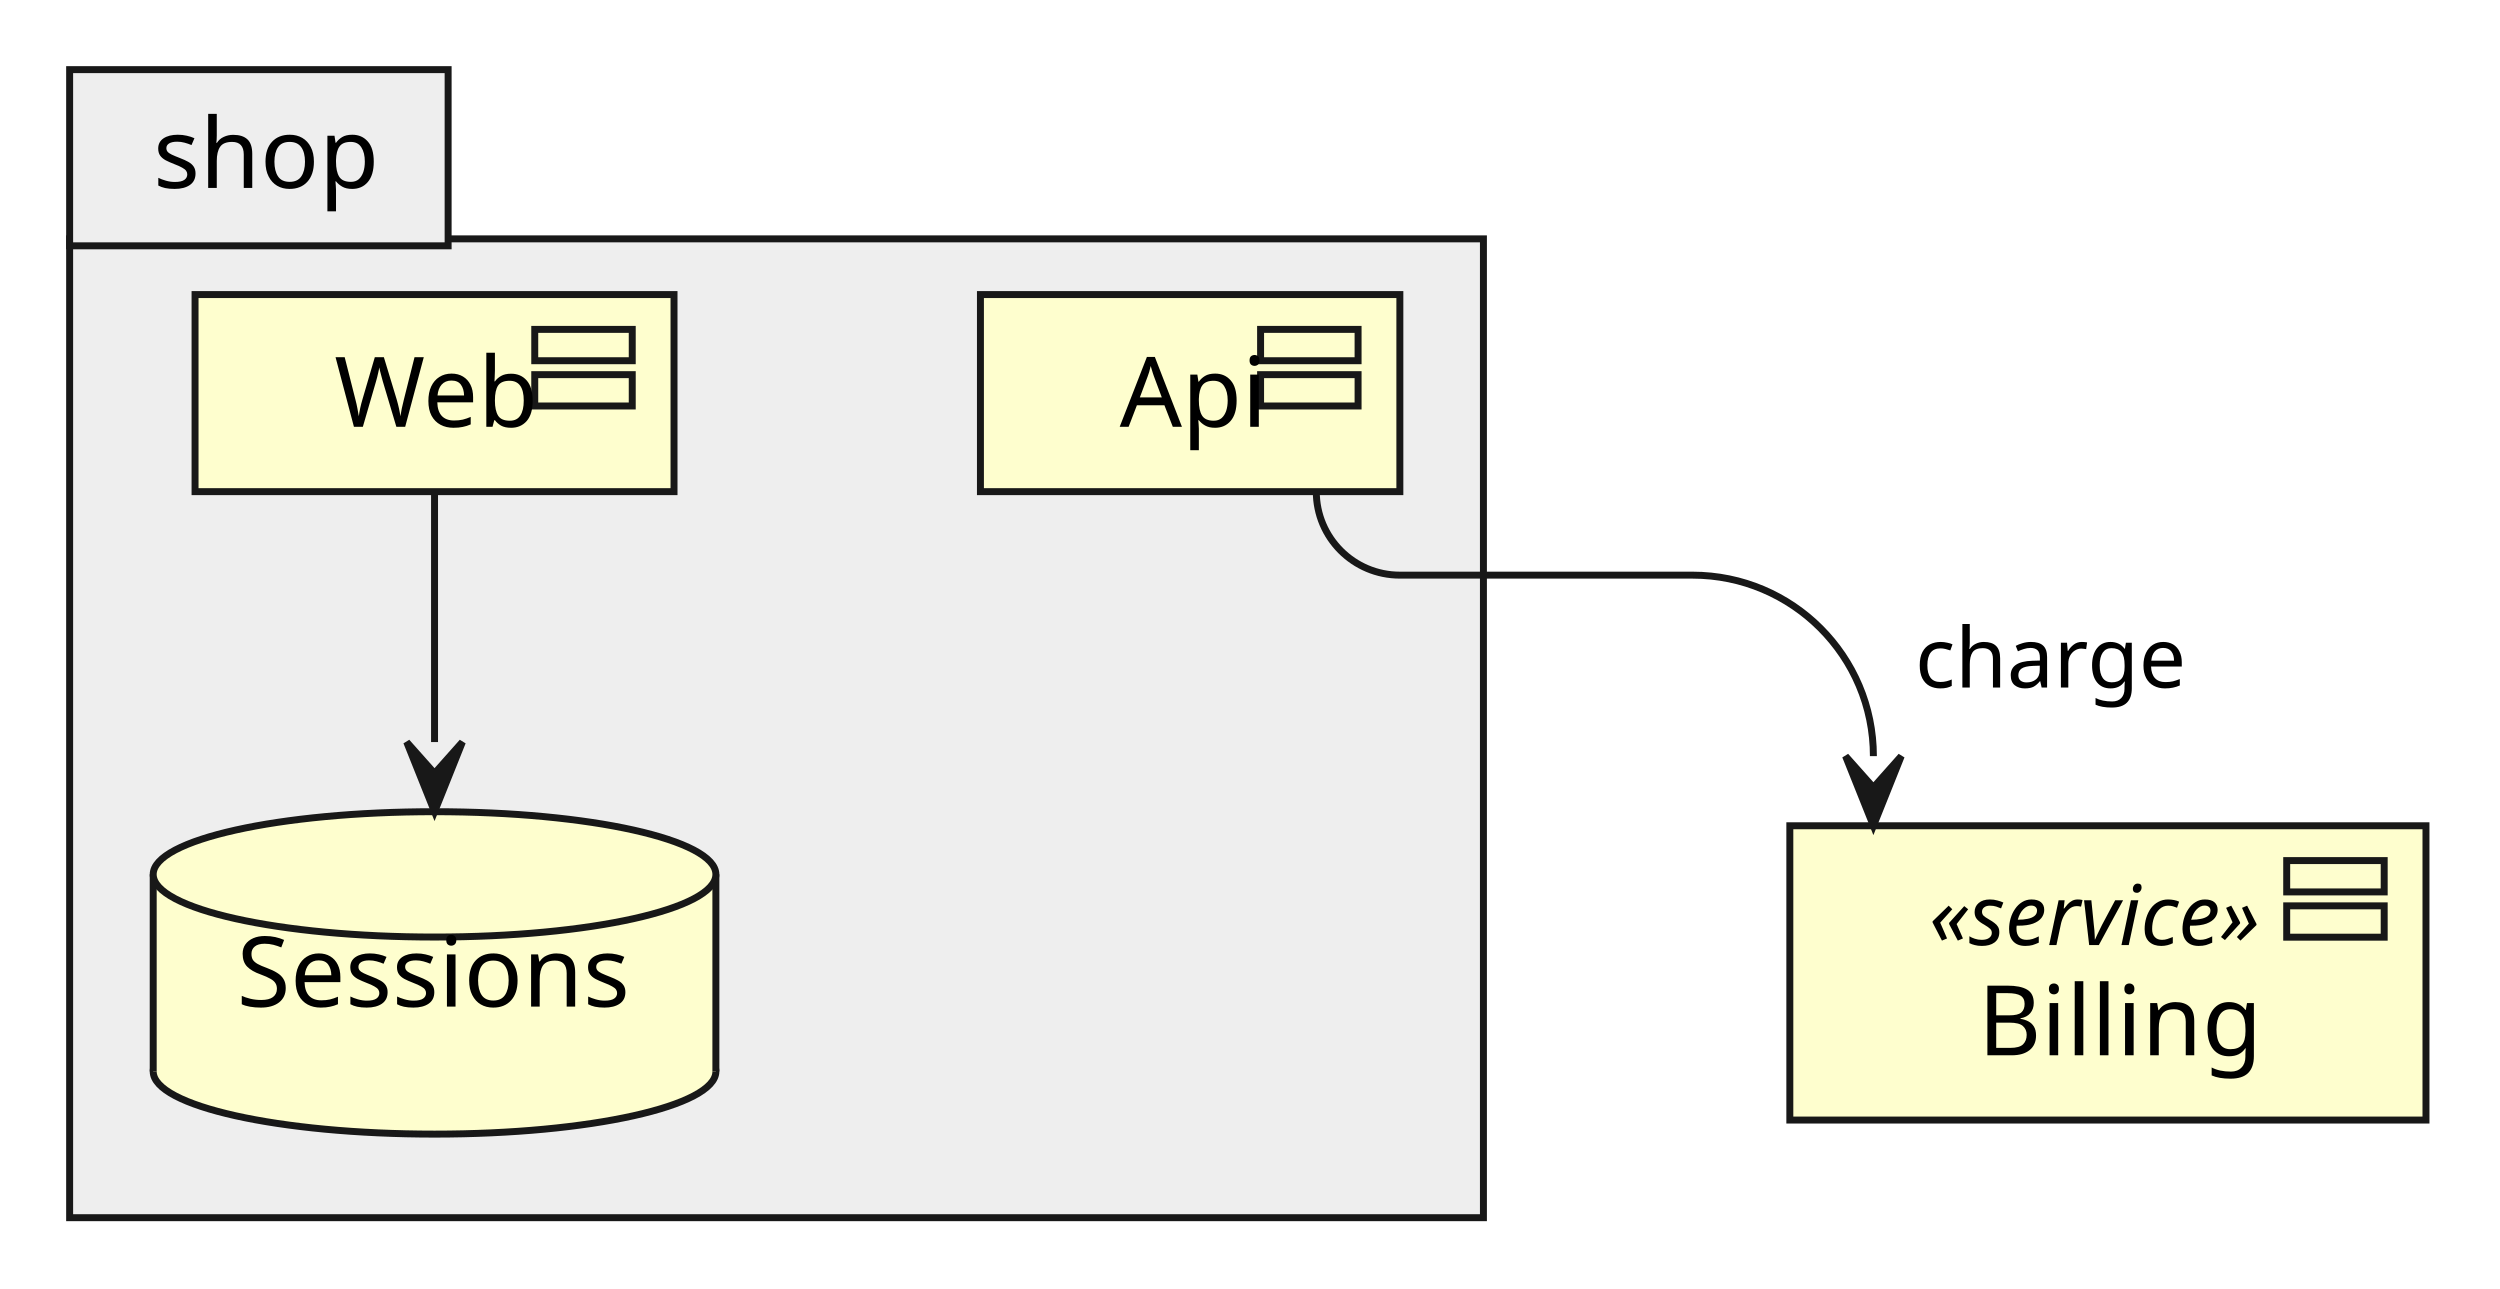
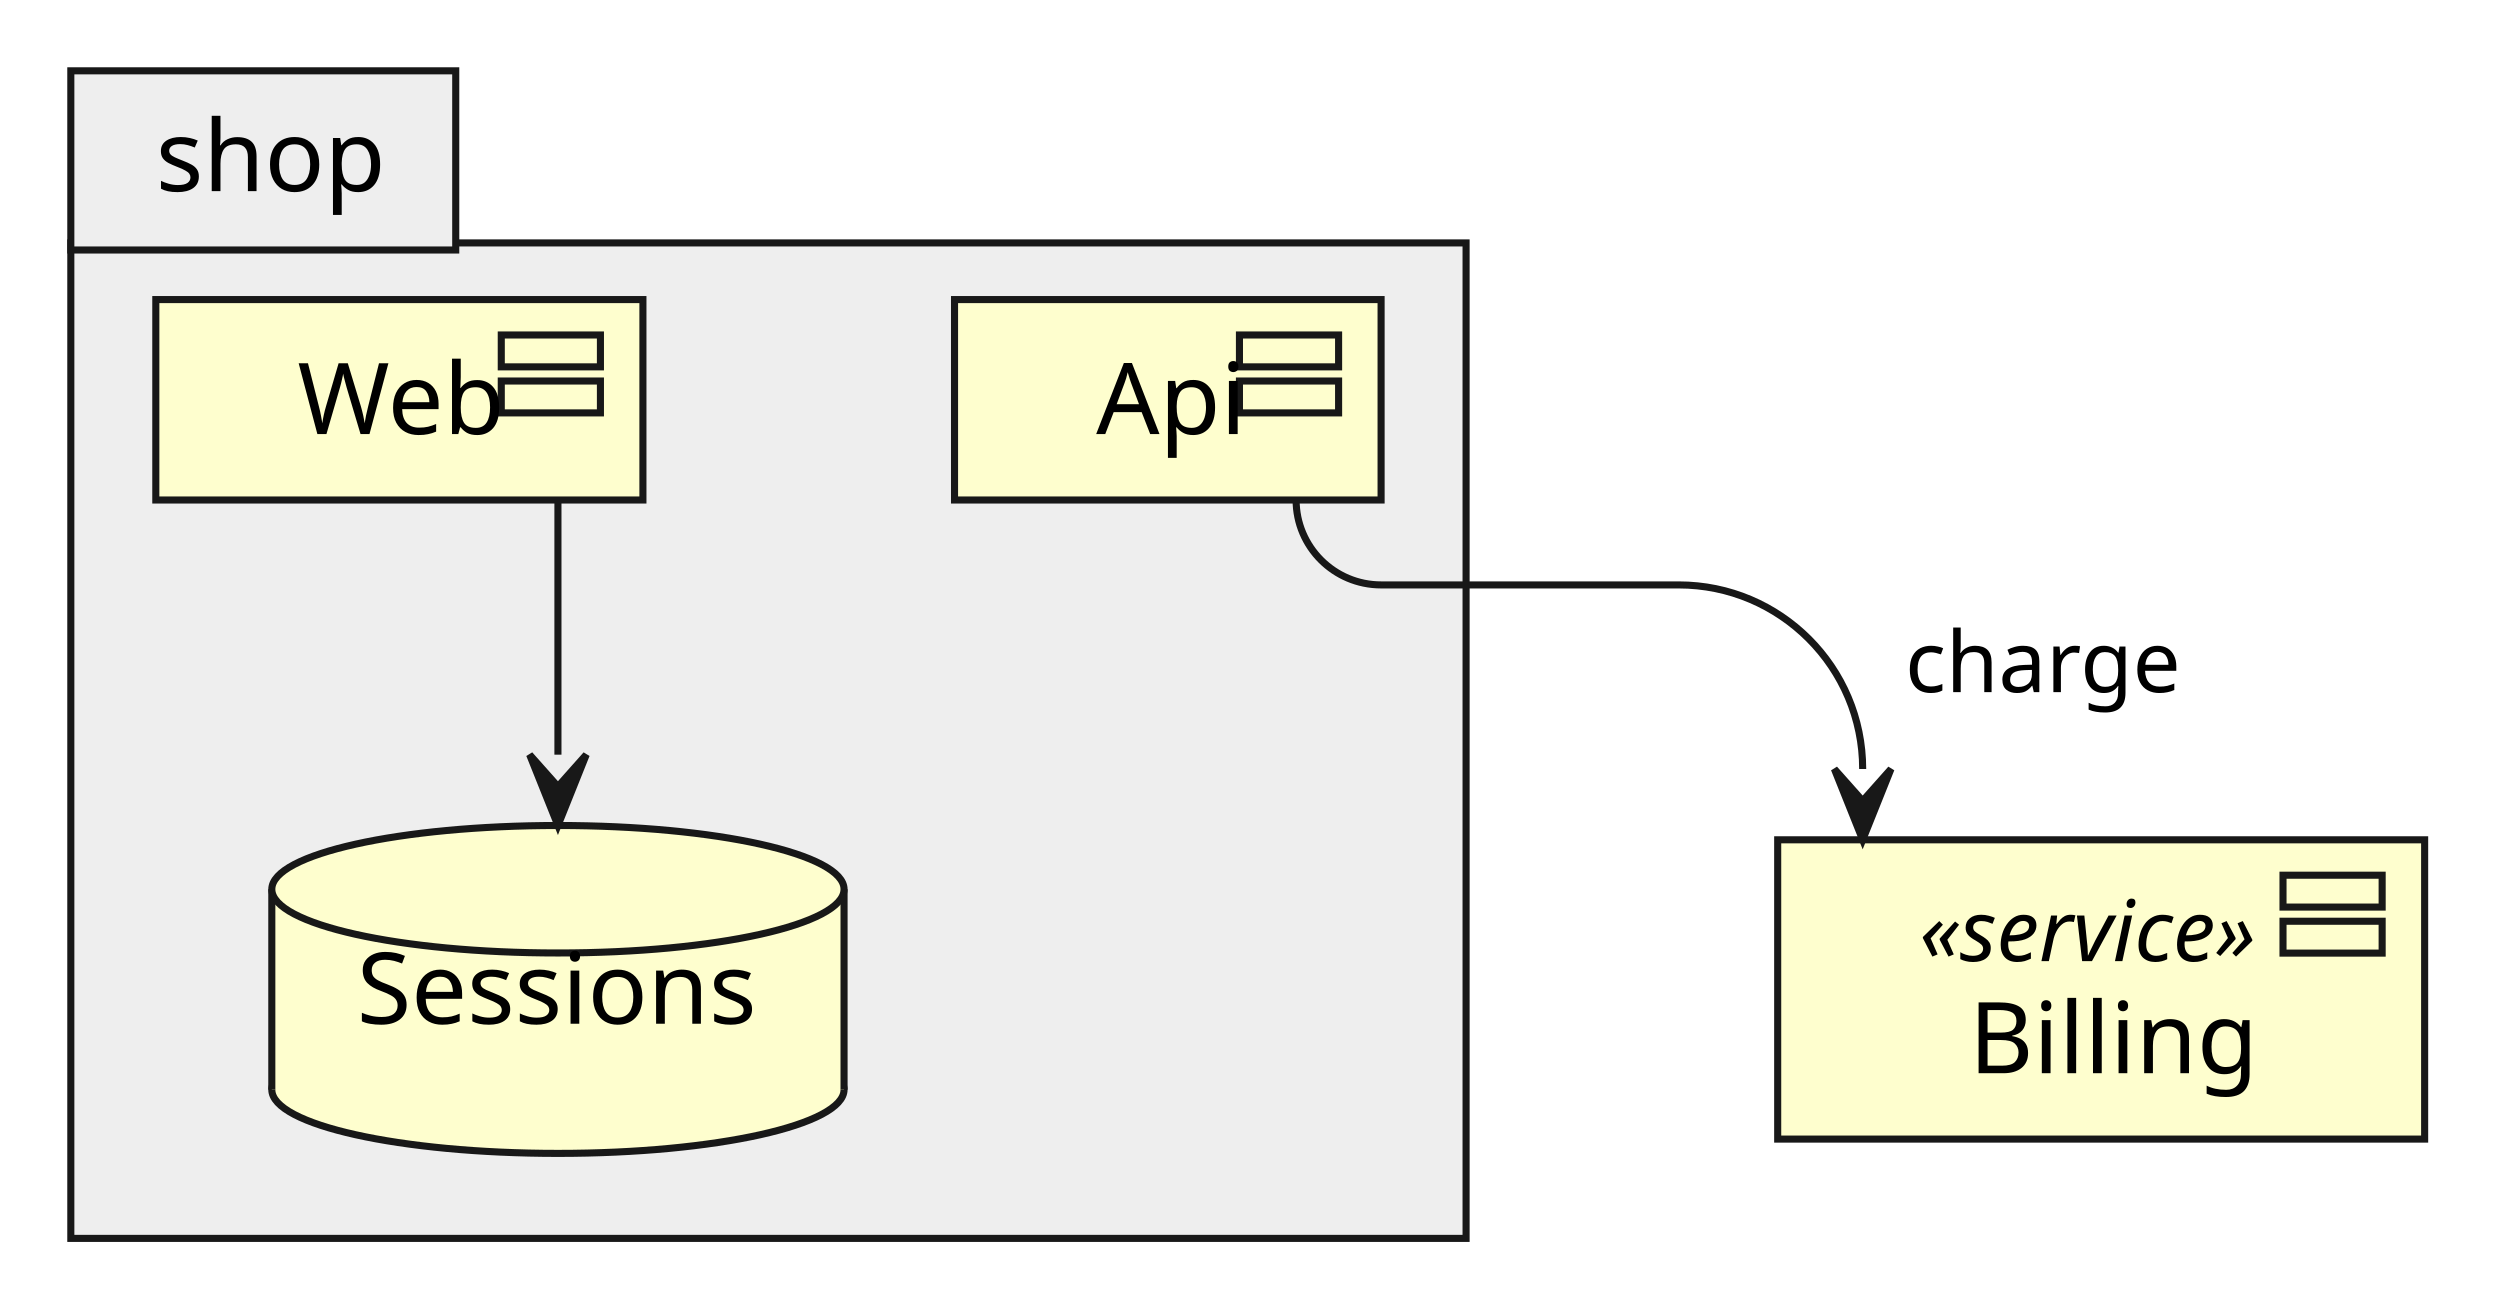
- <svg xmlns="http://www.w3.org/2000/svg" width="359" height="185" viewBox="0 0 359 185">
+ <svg xmlns="http://www.w3.org/2000/svg" width="353" height="185" viewBox="0 0 353 185">
  <g transform="translate(10,10)">
    <g>
-       <rect x="0" y="24.3" width="203.02" height="140.56" fill="#EEEEEE" stroke="#181818" stroke-width="1" />
+       <rect x="0" y="24.3" width="197.01" height="140.56" fill="#EEEEEE" stroke="#181818" stroke-width="1" />
      <rect x="0" y="0" width="54.35" height="25.3" fill="#EEEEEE" stroke="#181818" stroke-width="1" />
-       <rect x="18.01" y="32.3" width="68.78" height="28.3" fill="#FEFECE" stroke="#181818" stroke-width="1" />
-       <rect x="66.79" y="37.3" width="14" height="4.5" fill="none" stroke="#181818" stroke-width="1" />
-       <rect x="66.79" y="43.8" width="14" height="4.5" fill="none" stroke="#181818" stroke-width="1" />
-       <rect x="130.79" y="32.3" width="60.23" height="28.3" fill="#FEFECE" stroke="#181818" stroke-width="1" />
-       <rect x="171.02" y="37.3" width="14" height="4.5" fill="none" stroke="#181818" stroke-width="1" />
-       <rect x="171.02" y="43.8" width="14" height="4.5" fill="none" stroke="#181818" stroke-width="1" />
-       <ellipse cx="52.4" cy="143.86" rx="40.4" ry="9" fill="#FEFECE" stroke="#181818" stroke-width="1" />
-       <rect x="12" y="115.56" width="80.8" height="28.3" fill="#FEFECE" />
-       <line x1="12" y1="115.56" x2="12" y2="143.86" fill="none" stroke="#181818" stroke-width="1" />
-       <line x1="92.8" y1="115.56" x2="92.8" y2="143.86" fill="none" stroke="#181818" stroke-width="1" />
-       <ellipse cx="52.4" cy="115.56" rx="40.4" ry="9" fill="#FEFECE" stroke="#181818" stroke-width="1" />
-       <rect x="247.02" y="108.58" width="91.35" height="42.26" fill="#FEFECE" stroke="#181818" stroke-width="1" />
-       <rect x="318.37" y="113.58" width="14" height="4.5" fill="none" stroke="#181818" stroke-width="1" />
-       <rect x="318.37" y="120.08" width="14" height="4.5" fill="none" stroke="#181818" stroke-width="1" />
-       <path d="M179.02,60.59 L179.02,60.59 C179.02,67.22 184.39,72.59 191.02,72.59 L233.04,72.59 C247.39,72.59 259.02,84.23 259.02,98.58 L259.02,98.58" fill="none" stroke="#181818" stroke-width="1" />
-       <polyline points="52.4,60.59 52.4,96.56" fill="none" stroke="#181818" stroke-width="1" />
+       <rect x="12" y="32.3" width="68.78" height="28.3" fill="#FEFECE" stroke="#181818" stroke-width="1" />
+       <rect x="60.78" y="37.3" width="14" height="4.5" fill="none" stroke="#181818" stroke-width="1" />
+       <rect x="60.78" y="43.8" width="14" height="4.5" fill="none" stroke="#181818" stroke-width="1" />
+       <rect x="124.78" y="32.3" width="60.23" height="28.3" fill="#FEFECE" stroke="#181818" stroke-width="1" />
+       <rect x="165.01" y="37.3" width="14" height="4.5" fill="none" stroke="#181818" stroke-width="1" />
+       <rect x="165.01" y="43.8" width="14" height="4.5" fill="none" stroke="#181818" stroke-width="1" />
+       <ellipse cx="68.78" cy="143.86" rx="40.4" ry="9" fill="#FEFECE" stroke="#181818" stroke-width="1" />
+       <rect x="28.38" y="115.56" width="80.8" height="28.3" fill="#FEFECE" />
+       <line x1="28.38" y1="115.56" x2="28.38" y2="143.86" fill="none" stroke="#181818" stroke-width="1" />
+       <line x1="109.18" y1="115.56" x2="109.18" y2="143.86" fill="none" stroke="#181818" stroke-width="1" />
+       <ellipse cx="68.78" cy="115.56" rx="40.4" ry="9" fill="#FEFECE" stroke="#181818" stroke-width="1" />
+       <rect x="241.01" y="108.58" width="91.35" height="42.26" fill="#FEFECE" stroke="#181818" stroke-width="1" />
+       <rect x="312.36" y="113.58" width="14" height="4.5" fill="none" stroke="#181818" stroke-width="1" />
+       <rect x="312.36" y="120.08" width="14" height="4.5" fill="none" stroke="#181818" stroke-width="1" />
+       <path d="M173.01,60.59 L173.01,60.59 C173.01,67.22 178.39,72.59 185.01,72.59 L227.03,72.59 C241.38,72.59 253.01,84.23 253.01,98.58 L253.01,98.58" fill="none" stroke="#181818" stroke-width="1" />
+       <polyline points="68.78,60.59 68.78,96.56" fill="none" stroke="#181818" stroke-width="1" />
    </g>
    <g>
      <text font-family="sans-serif" xml:space="preserve">
        <tspan x="12" y="16.99" font-size="14" fill="#000000" textLength="30.35" lengthAdjust="spacing">shop</tspan>
      </text>
      <text font-family="sans-serif" xml:space="preserve">
-         <tspan x="38.01" y="51.29" font-size="14" fill="#000000" textLength="28.78" lengthAdjust="spacing">Web</tspan>
+         <tspan x="32" y="51.29" font-size="14" fill="#000000" textLength="28.78" lengthAdjust="spacing">Web</tspan>
      </text>
      <text font-family="sans-serif" xml:space="preserve">
-         <tspan x="150.79" y="51.29" font-size="14" fill="#000000" textLength="20.23" lengthAdjust="spacing">Api</tspan>
+         <tspan x="144.78" y="51.29" font-size="14" fill="#000000" textLength="20.23" lengthAdjust="spacing">Api</tspan>
      </text>
      <text font-family="sans-serif" xml:space="preserve">
-         <tspan x="24" y="134.55" font-size="14" fill="#000000" textLength="56.8" lengthAdjust="spacing">Sessions</tspan>
+         <tspan x="40.38" y="134.55" font-size="14" fill="#000000" textLength="56.8" lengthAdjust="spacing">Sessions</tspan>
      </text>
      <text font-family="sans-serif" xml:space="preserve">
-         <tspan x="267.02" y="125.71" font-size="12" fill="#000000" font-style="italic" textLength="51.35" lengthAdjust="spacing">«service»</tspan>
+         <tspan x="261.01" y="125.71" font-size="12" fill="#000000" font-style="italic" textLength="51.35" lengthAdjust="spacing">«service»</tspan>
      </text>
      <text font-family="sans-serif" xml:space="preserve">
-         <tspan x="274.03" y="141.54" font-size="14" fill="#000000" textLength="37.34" lengthAdjust="spacing">Billing</tspan>
+         <tspan x="268.02" y="141.54" font-size="14" fill="#000000" textLength="37.34" lengthAdjust="spacing">Billing</tspan>
      </text>
      <text font-family="sans-serif" xml:space="preserve">
-         <tspan x="265.02" y="88.73" font-size="12" fill="#000000" textLength="36.68" lengthAdjust="spacing">charge</tspan>
+         <tspan x="259.01" y="87.73" font-size="12" fill="#000000" textLength="36.68" lengthAdjust="spacing">charge</tspan>
      </text>
-       <polygon points="255.02,98.58 259.02,108.58 263.02,98.58 259.02,103.08" fill="#181818" stroke="#181818" stroke-width="1" />
-       <polygon points="48.4,96.56 52.4,106.56 56.4,96.56 52.4,101.06" fill="#181818" stroke="#181818" stroke-width="1" />
+       <polygon points="249.01,98.58 253.01,108.58 257.01,98.58 253.01,103.08" fill="#181818" stroke="#181818" stroke-width="1" />
+       <polygon points="64.78,96.56 68.78,106.56 72.78,96.56 68.78,101.06" fill="#181818" stroke="#181818" stroke-width="1" />
    </g>
  </g>
</svg>
